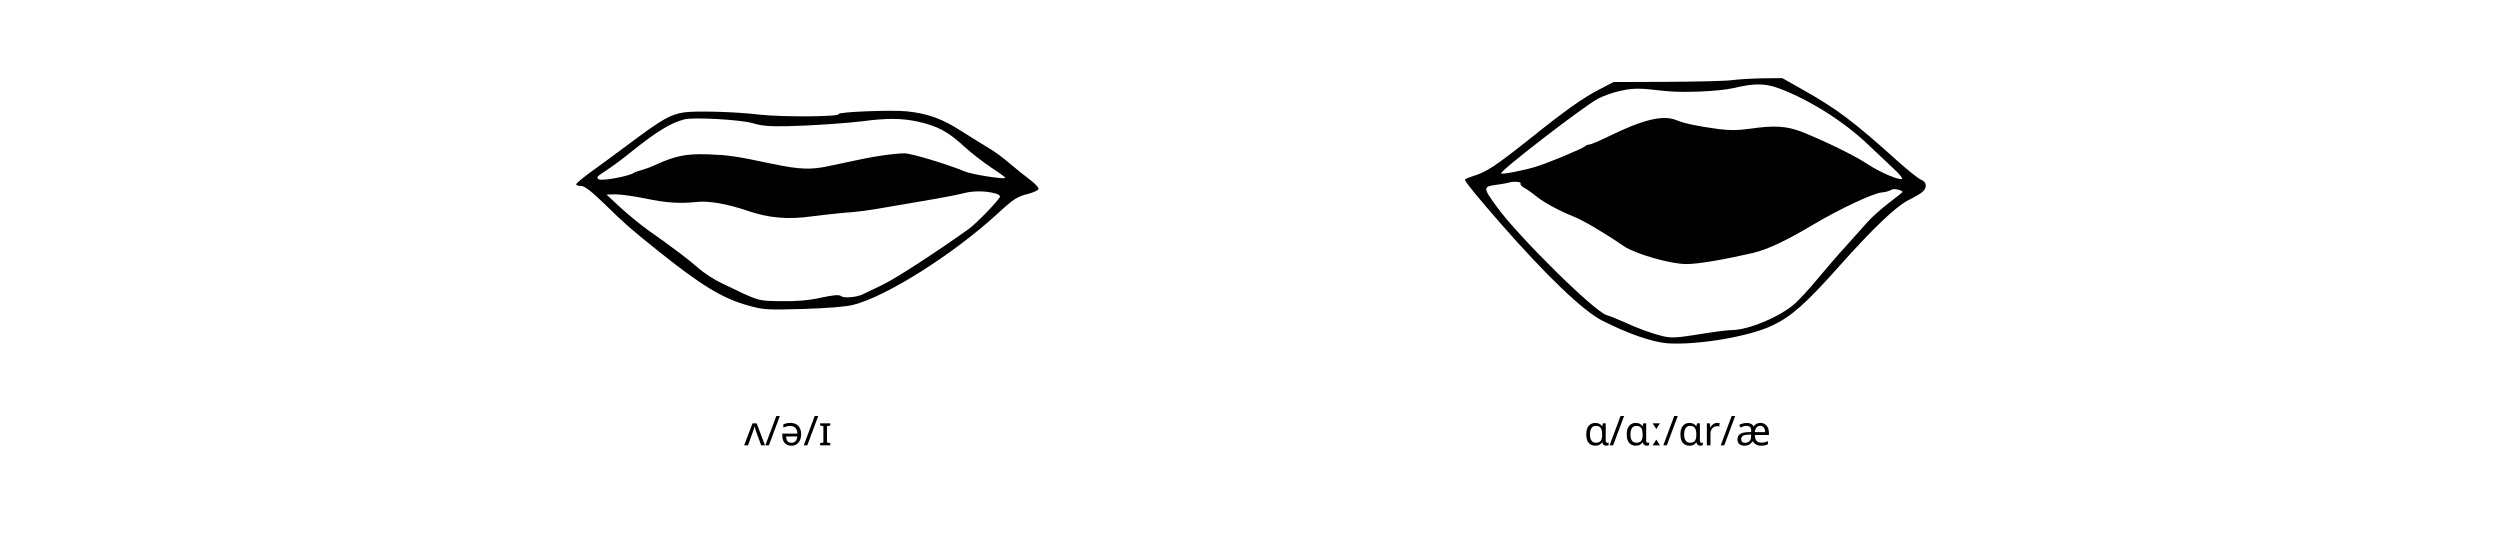
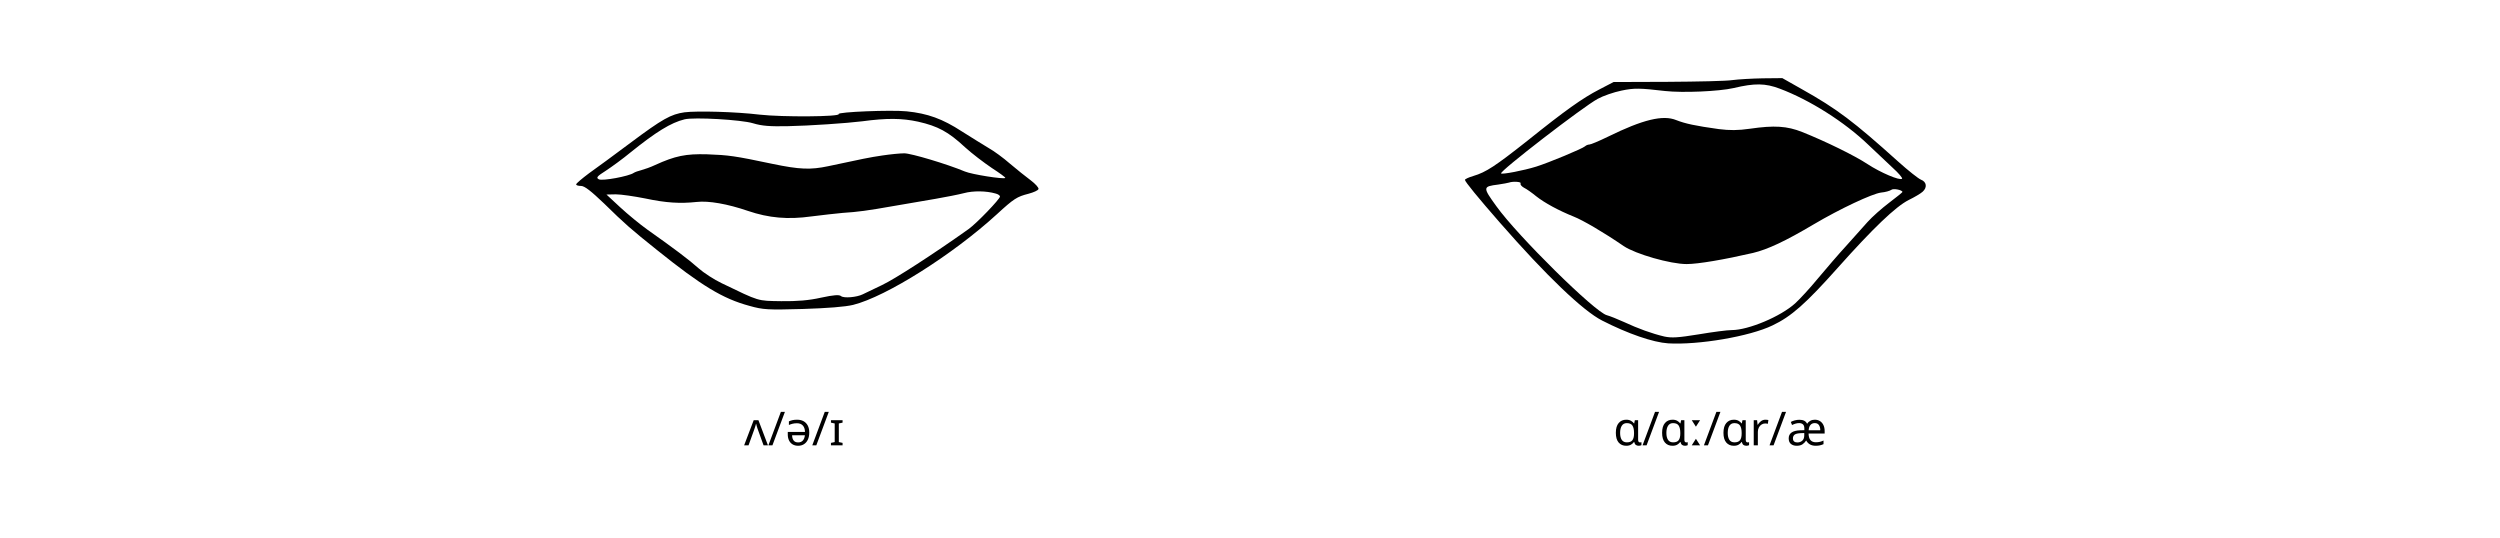
<svg xmlns="http://www.w3.org/2000/svg" width="1280px" height="275px" viewBox="0 0 1280 275" version="1.1">
  <g id="vowels-mouth-ʌ-ɑ" stroke="none" stroke-width="1" fill="none" fill-rule="evenodd">
-     <text id="ʌ/ə/ɪ" font-family="SauceCodeProNF, SauceCodePro Nerd Font" font-size="21" font-weight="normal" fill="#000000">
+     <text id="ʌ/ə/ɪ" font-family="CharisSIL, SauceCodePro Nerd Font" font-size="24" font-weight="normal" fill="#000000">
      <tspan x="381" y="228">ʌ/ə/ɪ</tspan>
    </text>
-     <text id="ɑ/ɑː/ɑr/æ" font-family="SauceCodeProNF, SauceCodePro Nerd Font" font-size="21" font-weight="normal" fill="#000000">
-       <tspan x="811" y="228">ɑ/ɑː/ɑr/æ</tspan>
+     <text id="ɑ/ɑː/ɑr/æ" font-family="CharisSIL, SauceCodePro Nerd Font" font-size="24" font-weight="normal" fill="#000000">
+       <tspan x="826" y="228">ɑ/ɑː/ɑr/æ</tspan>
    </text>
    <path d="M350.5,157.681 C343.5,156.681 339.3,154.381 322.7,141.981 C314.8,136.081 305.3,129.081 301.6,126.481 C298,123.781 295,121.281 295,120.781 C295,120.281 296.1,119.981 297.5,119.981 C299.3,119.981 302.6,117.381 309.3,110.981 C320,100.481 323,97.881 336.5,87.081 C359.2,68.881 370,62.281 383.7,58.581 C390.8,56.581 393.1,56.481 411,56.981 C423.6,57.381 432.7,58.081 436.8,59.081 C453.7,63.281 487.9,84.881 510.4,105.481 C519.1,113.481 520.7,114.481 526.6,115.981 C529.2,116.681 531.5,117.681 531.7,118.381 C532,118.981 530.1,121.081 527.7,122.881 C525.3,124.681 520.5,128.481 517.1,131.381 C513.8,134.281 508.9,137.881 506.2,139.381 C503.6,140.881 497.5,144.781 492.5,147.881 C482.5,154.381 475,157.081 464.2,158.181 C456.3,158.981 428.8,157.881 429.4,156.781 C430.3,155.381 400.6,155.181 389,156.481 C376.6,157.981 356.8,158.481 350.5,157.681 Z M385.5,152.081 C390.1,150.681 394.2,150.381 403.5,150.581 C414.2,150.781 433.5,152.081 441.5,153.081 C454.1,154.781 461.9,154.681 470.1,152.881 C480.2,150.581 485.5,147.781 494.1,139.781 C497.6,136.581 503.8,131.881 507.8,129.181 C511.8,126.581 515,124.281 514.7,124.081 C514,123.281 497.5,125.881 494,127.381 C484.9,131.181 466.5,136.681 463,136.681 C460.8,136.681 455.8,136.181 451.8,135.581 C445,134.581 441.8,133.881 424,130.081 C415,128.181 409.4,128.381 395.5,131.281 C376.1,135.381 373,135.781 362,136.181 C351.1,136.481 345.7,135.381 335.4,130.681 C333.1,129.581 329.9,128.481 328.4,128.081 C326.8,127.681 325.1,127.081 324.5,126.681 C322.2,124.981 308.3,122.381 306.6,123.381 C305.1,124.181 305.6,124.881 310.2,127.781 C313.1,129.681 318.9,133.881 323,137.281 C335.8,147.581 343.5,152.381 350.5,154.081 C355.3,155.281 379.6,153.881 385.5,152.081 Z M509.8,116.081 C511,115.781 512,115.081 512,114.581 C512,113.281 500.1,100.881 495.9,97.881 C477.9,85.081 458.1,72.281 451.5,69.181 C447.1,67.081 442.7,64.981 441.7,64.481 C438.7,62.981 432,62.381 430.6,63.581 C429.7,64.381 426.9,64.181 420.4,62.781 C414.2,61.381 408.1,60.881 400,60.981 C387.6,61.181 389.2,60.681 369.5,70.181 C365.7,71.981 360.3,75.481 357.6,77.881 C352.8,82.181 345.1,87.981 331.5,97.581 C327.7,100.281 321.4,105.481 317.5,109.081 L310.5,115.581 L315.3,115.681 C318,115.681 324.7,114.681 330.3,113.581 C341.1,111.281 348.2,110.881 356.7,111.781 C362.8,112.481 372.5,110.781 383,107.181 C393.6,103.581 403.4,102.681 415.5,104.381 C421,105.081 428.2,105.881 431.5,106.181 C439.2,106.681 443.9,107.281 458,109.781 C464.3,110.881 473.8,112.481 479,113.381 C484.2,114.281 490.8,115.581 493.5,116.281 C498.3,117.581 505,117.481 509.8,116.081 Z" id="shape-i" fill="#000000" fill-rule="nonzero" transform="translate(413.3656, 107.5909) scale(1, -1) translate(-413.3656, -107.5909)" />
    <path d="M887.05,174.917 C884.05,174.417 869.05,174.117 853.85,174.017 L826.15,173.917 L818.85,170.117 C810.15,165.617 801.55,159.517 781.85,143.717 C765.75,131.017 760.85,127.717 754.35,125.817 C751.95,125.117 750.05,124.217 750.05,123.817 C750.05,122.917 756.85,114.617 767.95,101.917 C791.65,74.817 810.45,56.817 820.25,51.817 C833.55,45.017 846.35,40.617 854.15,40.117 C869.55,39.217 895.75,43.617 907.55,49.317 C917.05,53.817 924.55,60.417 940.95,78.817 C959.05,99.117 970.55,110.117 977.25,113.517 C980.15,114.917 983.35,116.817 984.35,117.717 C986.85,119.917 986.45,122.817 983.55,123.917 C982.25,124.417 976.95,128.617 971.95,133.117 C949.05,153.717 940.65,160.117 922.45,170.317 L912.55,175.917 L902.55,175.817 C897.05,175.717 890.05,175.317 887.05,174.917 Z M911.25,170.517 C926.65,164.717 944.35,153.517 956.55,141.817 C960.45,138.117 966.05,132.817 969.05,130.017 C972.05,127.317 974.25,124.717 973.85,124.417 C972.75,123.317 962.85,127.517 956.15,131.917 C949.65,136.217 934.75,143.517 922.75,148.317 C914.95,151.417 908.45,151.817 896.05,150.017 C889.75,149.117 885.65,149.117 880.05,149.817 C867.85,151.517 862.85,152.617 858.25,154.417 C851.45,157.217 841.15,154.717 823.25,145.917 C818.75,143.717 814.45,141.917 813.75,141.917 C813.05,141.917 812.05,141.517 811.55,141.017 C810.25,139.817 792.95,132.617 786.55,130.617 C780.15,128.617 769.15,126.517 768.55,127.117 C767.55,128.117 810.45,161.217 818.05,165.317 C820.75,166.817 826.25,168.717 830.15,169.517 C836.75,170.917 839.65,170.817 852.55,169.317 C861.65,168.317 880.05,169.117 887.55,170.817 C898.45,173.417 903.85,173.317 911.25,170.517 Z M778.55,122.017 C778.25,121.417 779.05,120.517 780.25,119.817 C781.55,119.217 784.35,117.217 786.55,115.417 C790.85,112.017 798.05,108.117 805.75,105.017 C810.35,103.217 821.15,96.917 831.35,89.917 C837.45,85.817 855.25,80.717 863.55,80.717 C869.45,80.717 882.85,83.017 897.55,86.417 C905.05,88.217 914.05,92.417 928.55,101.017 C942.25,109.117 958.55,116.717 963.05,117.317 C965.35,117.517 967.65,118.217 968.35,118.717 C969.45,119.617 974.05,118.617 974.05,117.617 C974.05,117.417 970.95,114.917 967.25,112.117 C963.55,109.317 958.55,104.917 956.15,102.217 C953.85,99.617 948.85,94.017 945.15,89.917 C941.35,85.817 934.95,78.317 930.75,73.317 C926.65,68.317 921.35,62.617 919.15,60.617 C911.65,53.817 895.15,46.917 886.65,46.917 C884.35,46.917 876.75,45.917 869.65,44.717 C859.15,43.017 855.95,42.817 852.15,43.617 C845.75,45.117 838.65,47.717 831.55,51.017 C828.25,52.517 824.25,54.117 822.75,54.517 C816.75,55.917 776.95,95.217 766.15,110.317 C759.05,120.117 759.15,120.417 767.05,121.417 C769.55,121.817 772.05,122.217 772.55,122.417 C774.75,123.217 779.15,122.817 778.55,122.017 Z" id="shape-a" fill="#000000" fill-rule="nonzero" transform="translate(868.025, 107.9586) scale(1, -1) translate(-868.025, -107.9586)" />
  </g>
</svg>
